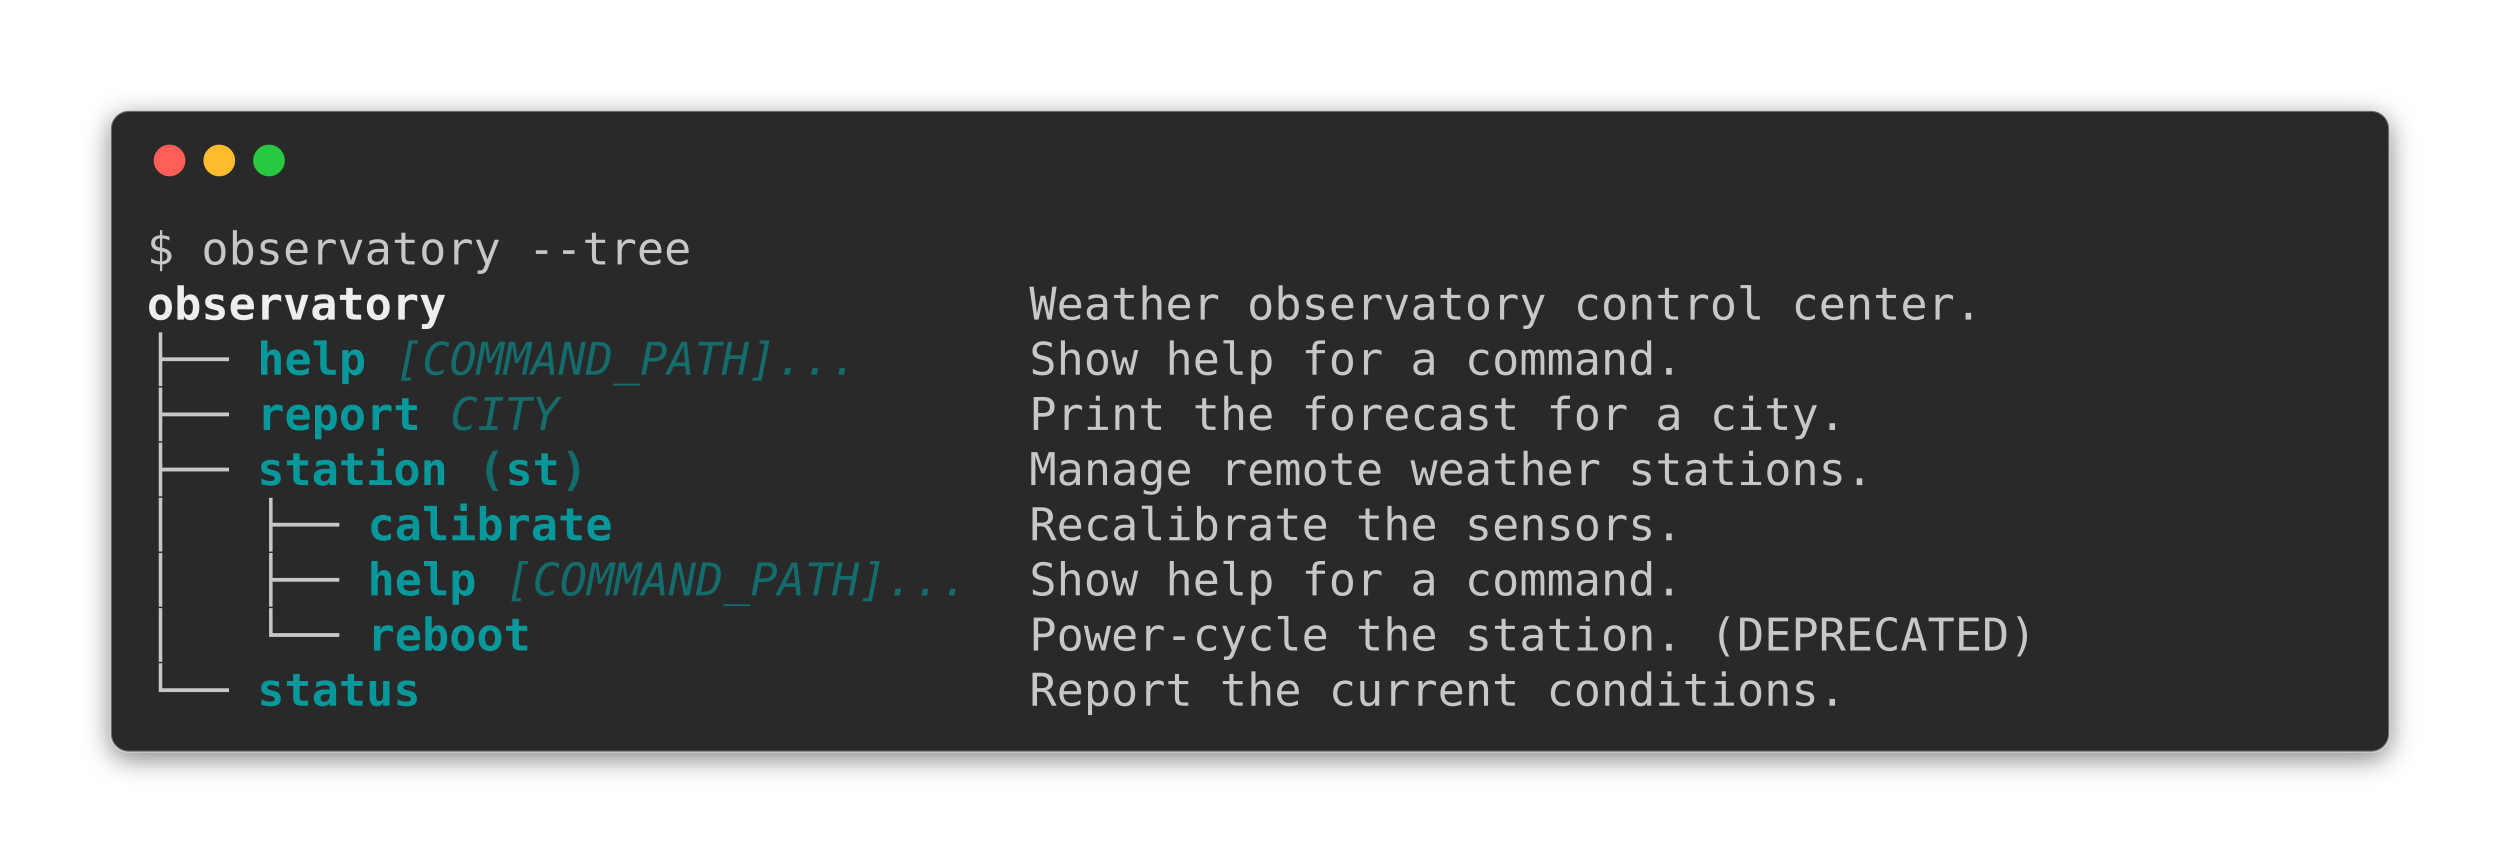
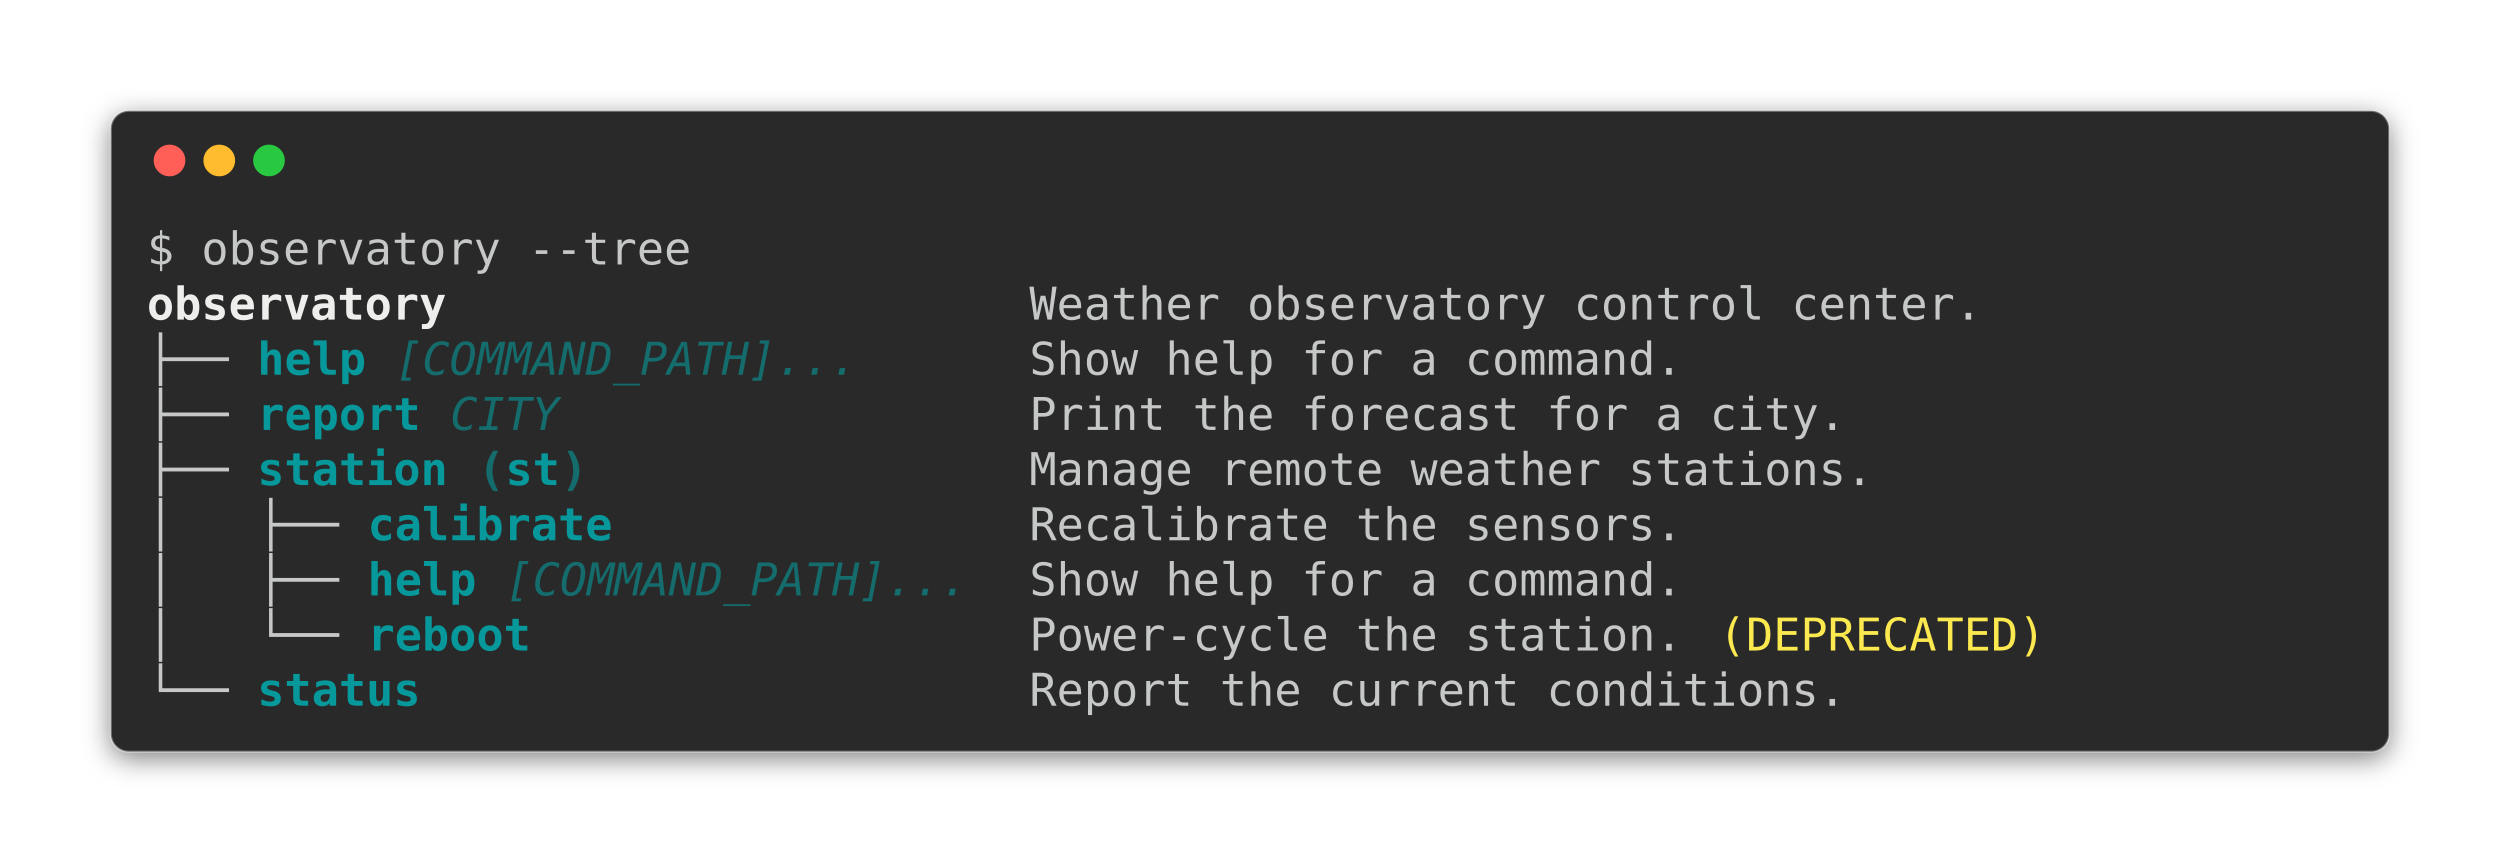
<svg xmlns="http://www.w3.org/2000/svg" viewBox="0 0 1106 381.6">
  <style>
    .command-tree-screen-matrix {
        font-family: 'Fira Code', 'Cascadia Code', Menlo, Consolas, monospace;
        font-size: 20px;
        line-height: 24.4px;
        font-variant-east-asian: full-width;
    }
    .command-tree-screen-title {
        font-size: 18px;
        font-weight: bold;
        font-family: 'Fira Code', 'Cascadia Code', Menlo, Consolas, monospace;
    }
    .command-tree-screen-r1 { fill: #c5c8c6 }
    .command-tree-screen-r2 { fill: #eeeeec;font-weight: bold }
    .command-tree-screen-r3 { fill: #06989a;font-weight: bold }
    .command-tree-screen-r4 { fill: #146c6d;font-style: italic }
    .command-tree-screen-r5 { fill: #146c6d;font-weight: bold }
+     .command-tree-screen-r6 { fill: #fce94f }
</style>
  <defs>
    <clipPath id="command-tree-screen-clip">
      <rect x="65" y="97" width="976" height="219.6" />
    </clipPath>
    <filter id="command-tree-screen-shadow" x="-50%" y="-50%" width="200%" height="200%">
      <feGaussianBlur in="SourceAlpha" stdDeviation="6" />
      <feOffset dx="0" dy="3" result="cast" />
      <feFlood flood-color="rgba(0,0,0,0.5)" />
      <feComposite in2="cast" operator="in" result="shadow" />
      <feComposite in="shadow" in2="SourceAlpha" operator="out" />
    </filter>
  </defs>
  <rect filter="url(#command-tree-screen-shadow)" x="49" y="49" width="1008" height="283.6" rx="8" />
  <rect fill="#292929" stroke="rgba(255,255,255,0.35)" stroke-width="1" x="49" y="49" width="1008" height="283.6" rx="8" />
  <g transform="translate(49, 49)">
    <g transform="translate(26,22)">
      <circle cx="0" cy="0" r="7" fill="#ff5f57" />
      <circle cx="22" cy="0" r="7" fill="#febc2e" />
      <circle cx="44" cy="0" r="7" fill="#28c840" />
    </g>
  </g>
  <g clip-path="url(#command-tree-screen-clip)">
    <g transform="translate(65, 97)">
      <g class="command-tree-screen-matrix" font-family="monospace" font-size="20" fill="#c5c8c6">
        <text class="command-tree-screen-r1" x="0" textLength="244" y="20">$ observatory --tree</text>
        <text class="command-tree-screen-r2" x="0" textLength="134.2" y="44.4">observatory</text>
        <text class="command-tree-screen-r1" x="390.4" textLength="427" y="44.4">Weather observatory control center.</text>
        <text class="command-tree-screen-r1" x="0" textLength="36.6" y="68.8">├──</text>
        <text class="command-tree-screen-r3" x="48.8" textLength="48.8" y="68.8">help</text>
        <text class="command-tree-screen-r4" x="109.8" textLength="207.4" y="68.8">[COMMAND_PATH]...</text>
        <text class="command-tree-screen-r1" x="390.4" textLength="292.8" y="68.8">Show help for a command.</text>
        <text class="command-tree-screen-r1" x="0" textLength="36.6" y="93.2">├──</text>
        <text class="command-tree-screen-r3" x="48.8" textLength="73.2" y="93.2">report</text>
        <text class="command-tree-screen-r4" x="134.2" textLength="48.8" y="93.2">CITY</text>
        <text class="command-tree-screen-r1" x="390.4" textLength="366" y="93.2">Print the forecast for a city.</text>
        <text class="command-tree-screen-r1" x="0" textLength="36.6" y="117.6">├──</text>
        <text class="command-tree-screen-r3" x="48.8" textLength="85.4" y="117.6">station</text>
        <text class="command-tree-screen-r5" x="146.4" textLength="12.2" y="117.6">(</text>
        <text class="command-tree-screen-r3" x="158.6" textLength="24.4" y="117.6">st</text>
        <text class="command-tree-screen-r5" x="183" textLength="12.2" y="117.6">)</text>
        <text class="command-tree-screen-r1" x="390.4" textLength="378.2" y="117.6">Manage remote weather stations.</text>
        <text class="command-tree-screen-r1" x="0" textLength="12.2" y="142">│</text>
        <text class="command-tree-screen-r1" x="48.8" textLength="36.6" y="142">├──</text>
        <text class="command-tree-screen-r3" x="97.6" textLength="109.8" y="142">calibrate</text>
        <text class="command-tree-screen-r1" x="390.4" textLength="292.8" y="142">Recalibrate the sensors.</text>
        <text class="command-tree-screen-r1" x="0" textLength="12.2" y="166.4">│</text>
        <text class="command-tree-screen-r1" x="48.8" textLength="36.6" y="166.4">├──</text>
        <text class="command-tree-screen-r3" x="97.6" textLength="48.8" y="166.4">help</text>
        <text class="command-tree-screen-r4" x="158.6" textLength="207.4" y="166.4">[COMMAND_PATH]...</text>
        <text class="command-tree-screen-r1" x="390.4" textLength="292.8" y="166.4">Show help for a command.</text>
        <text class="command-tree-screen-r1" x="0" textLength="12.2" y="190.8">│</text>
        <text class="command-tree-screen-r1" x="48.8" textLength="36.6" y="190.8">└──</text>
        <text class="command-tree-screen-r3" x="97.6" textLength="73.2" y="190.8">reboot</text>
-         <text class="command-tree-screen-r1" x="390.4" textLength="451.4" y="190.8">Power-cycle the station. (DEPRECATED)</text>
+         <text class="command-tree-screen-r1" x="390.4" textLength="292.8" y="190.8">Power-cycle the station.</text>
+         <text class="command-tree-screen-r6" x="695.4" textLength="146.4" y="190.8">(DEPRECATED)</text>
        <text class="command-tree-screen-r1" x="0" textLength="36.6" y="215.2">└──</text>
        <text class="command-tree-screen-r3" x="48.8" textLength="73.2" y="215.2">status</text>
        <text class="command-tree-screen-r1" x="390.4" textLength="366" y="215.2">Report the current conditions.</text>
      </g>
    </g>
  </g>
</svg>
